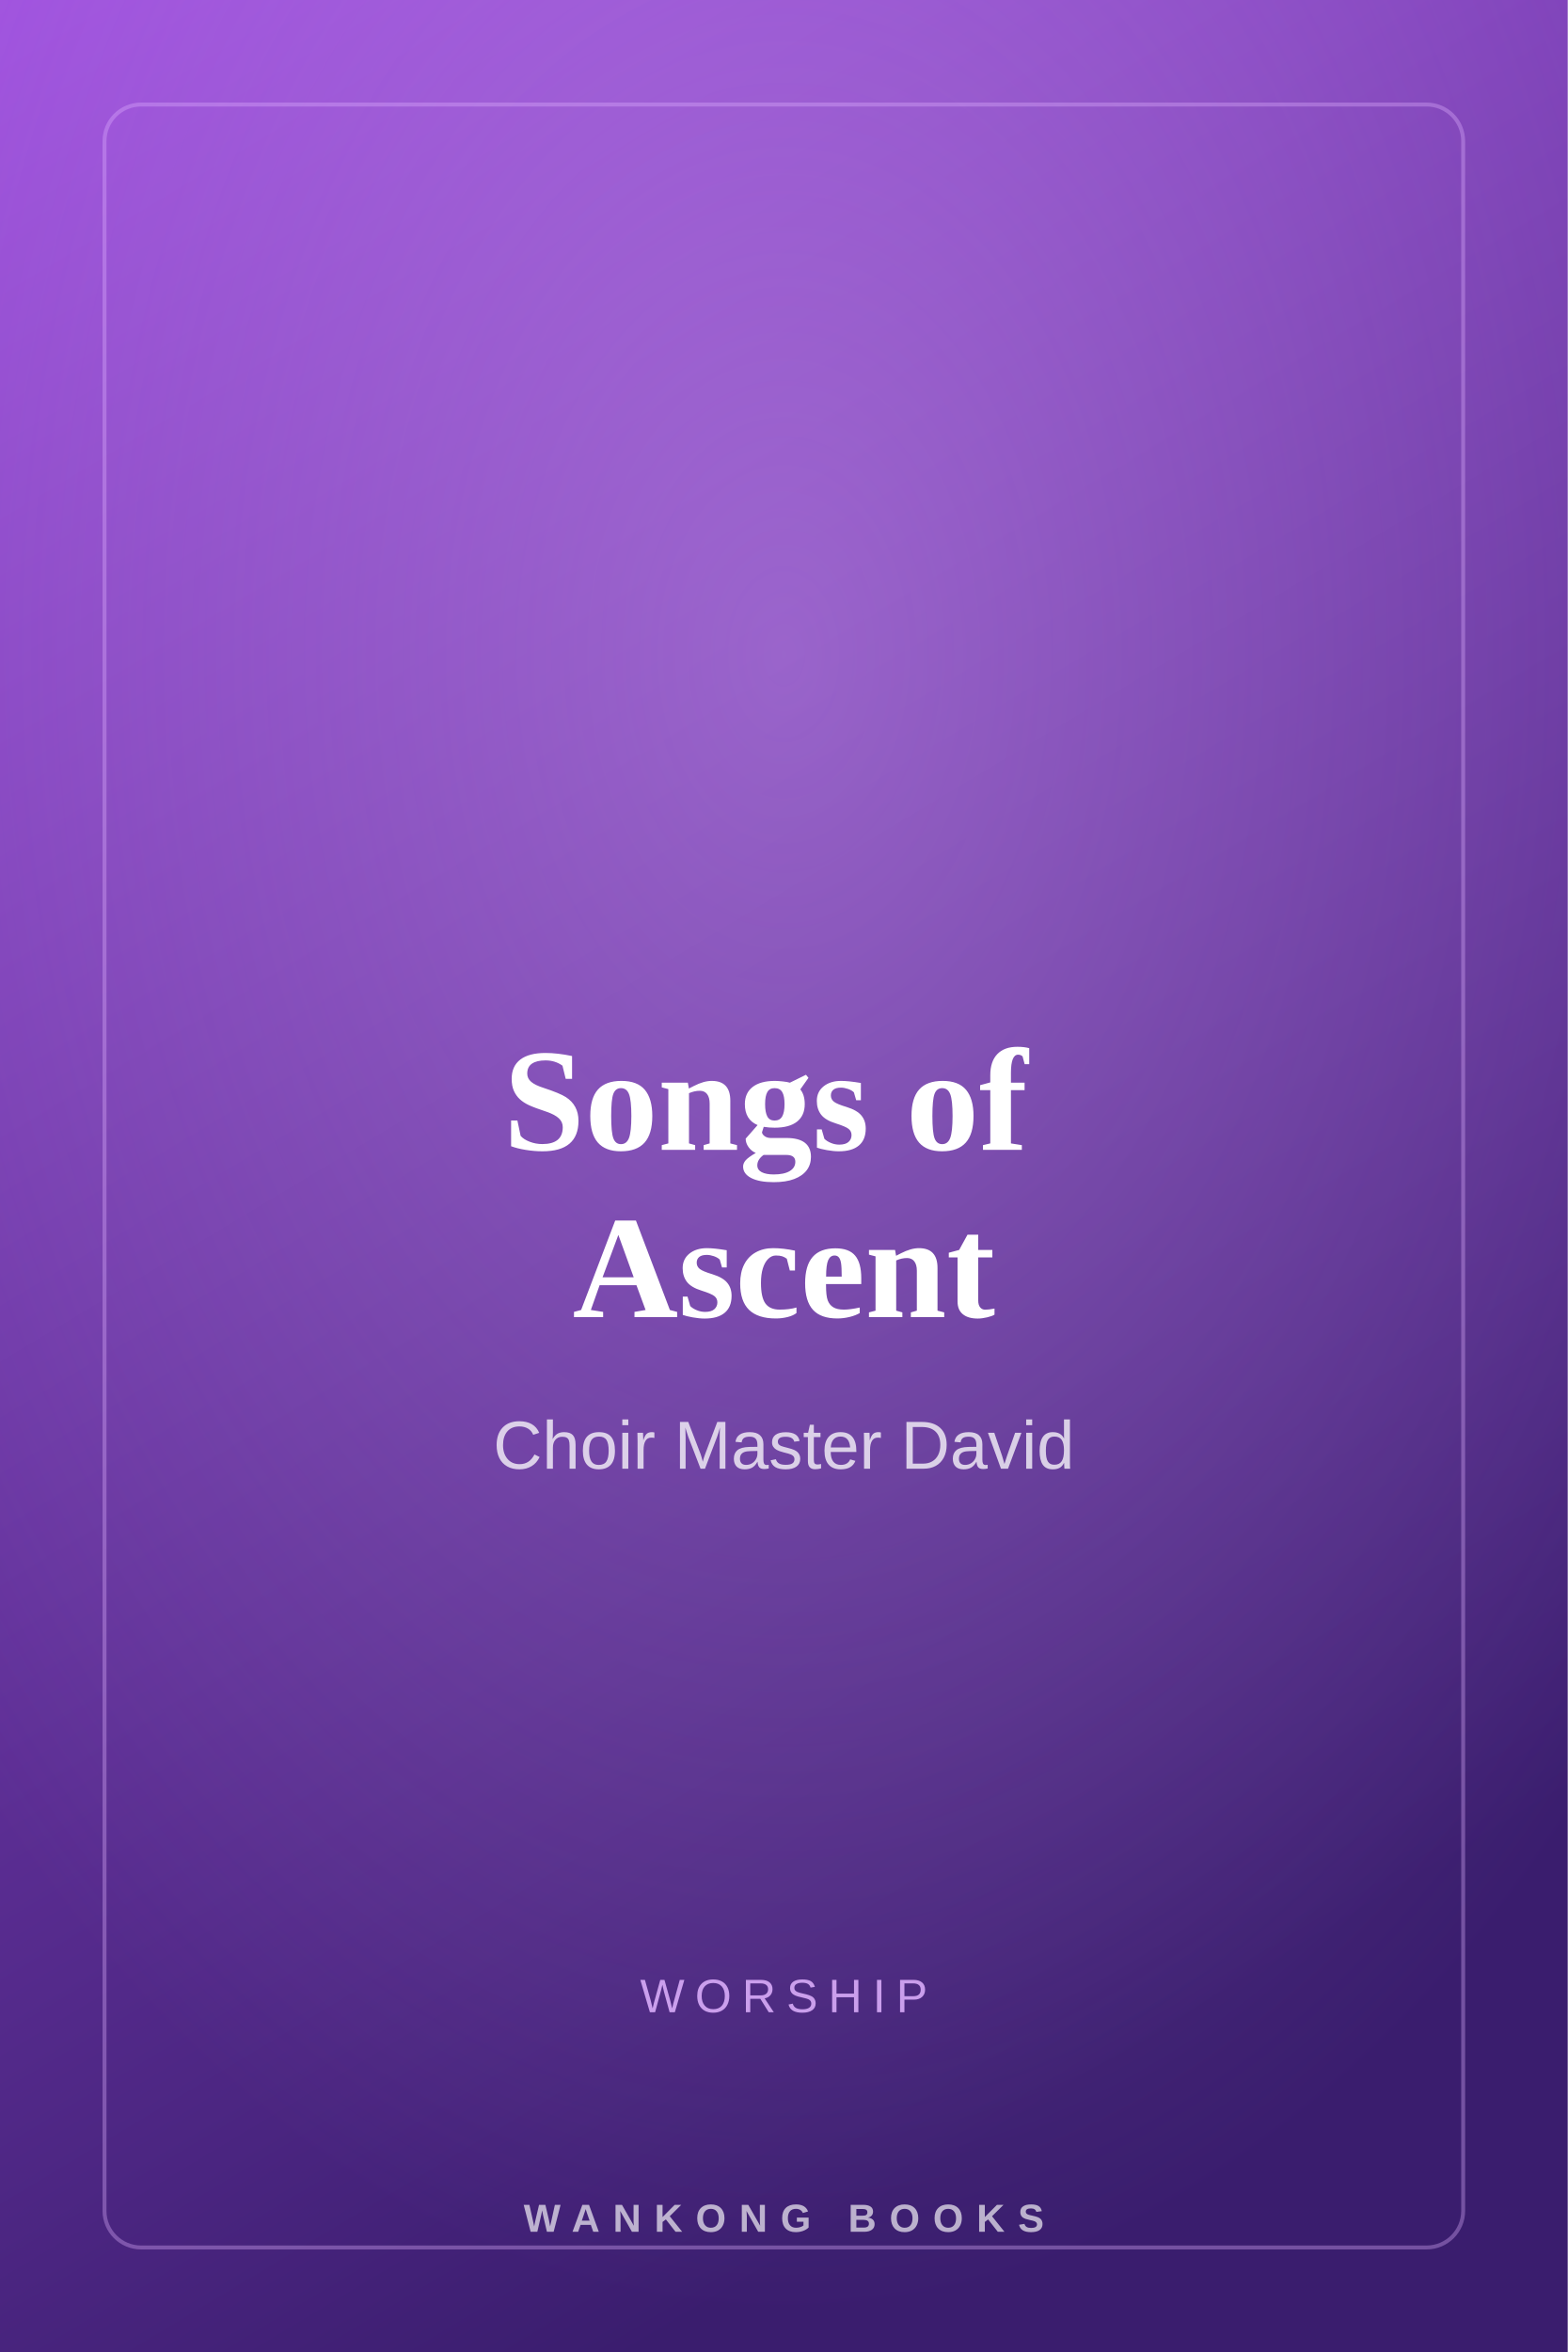
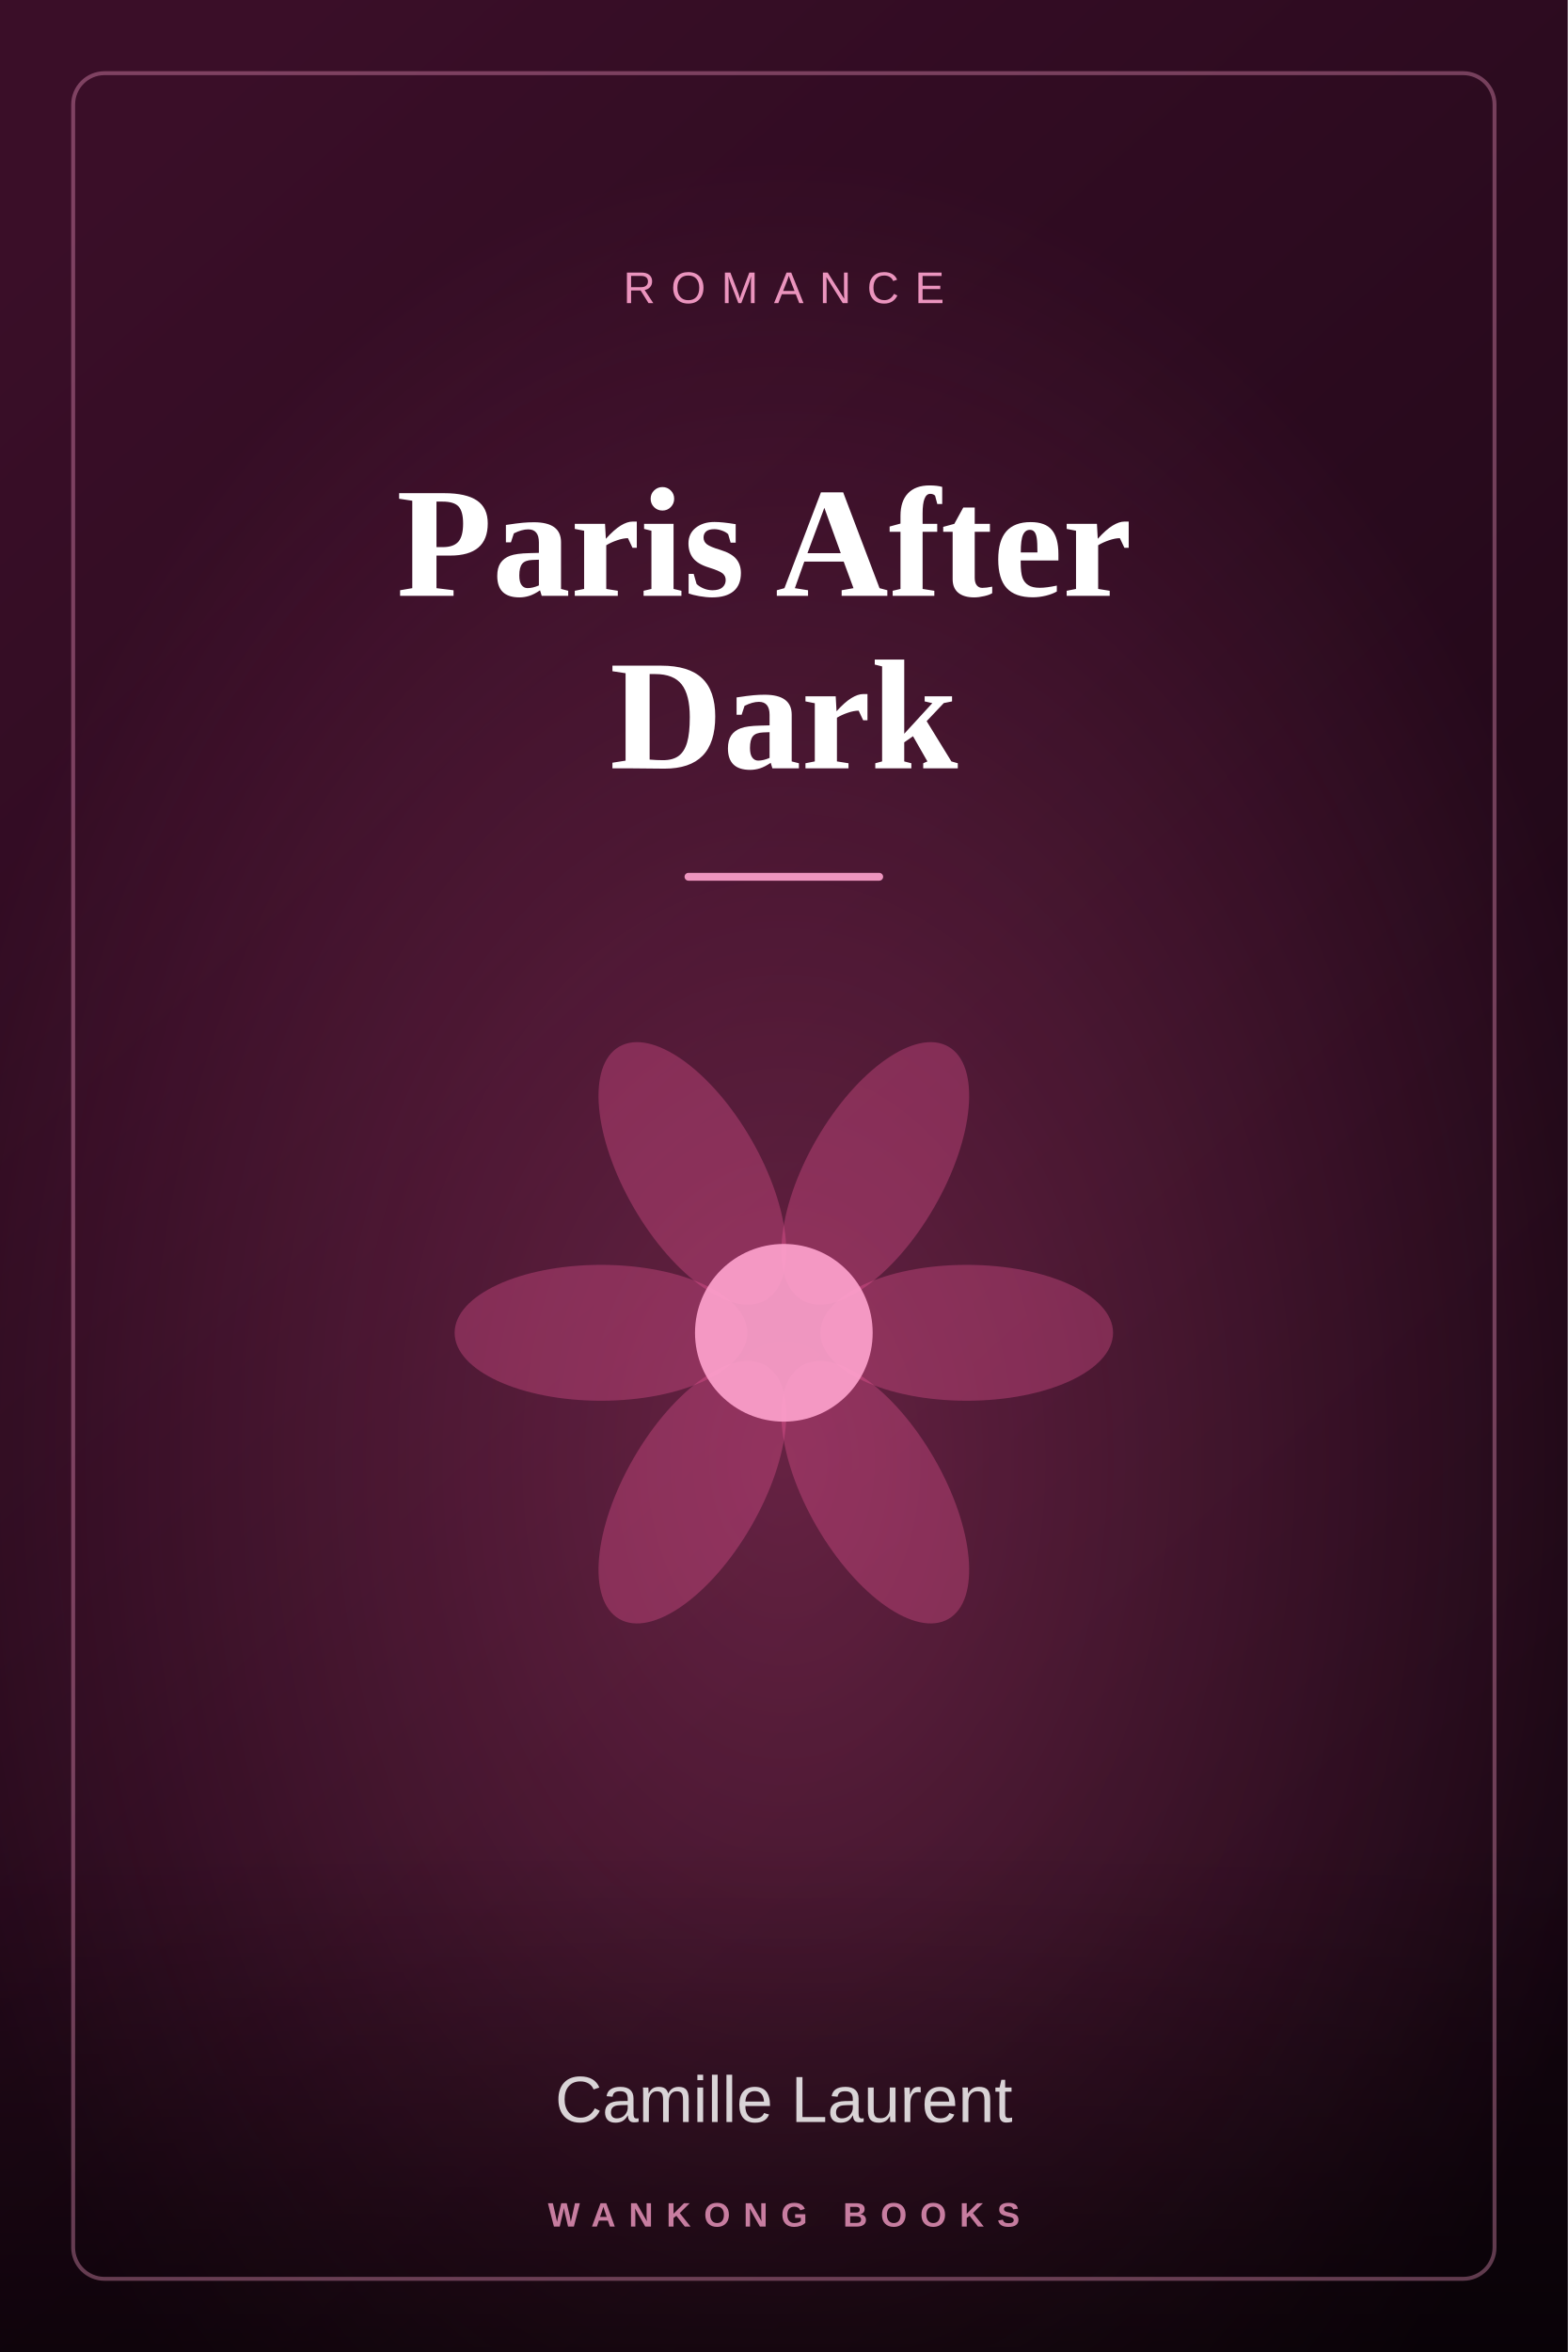
<svg xmlns="http://www.w3.org/2000/svg" width="600" height="900" viewBox="0 0 600 900" font-family="Georgia, 'Times New Roman', serif">
  <defs>
-     <linearGradient id="g" x1="0" y1="0" x2="0.4" y2="1">
-       <stop offset="0" stop-color="#9D4EDD" />
-       <stop offset="1" stop-color="#3A1D6E" />
+     <linearGradient id="g" x1="0.2" y1="0" x2="0.8" y2="1">
+       <stop offset="0" stop-color="#3A0E28" />
+       <stop offset="1" stop-color="#140510" />
    </linearGradient>
-     <radialGradient id="glow" cx="0.5" cy="0.28" r="0.7">
-       <stop offset="0" stop-color="#E0B3FF" stop-opacity="0.35" />
-       <stop offset="1" stop-color="#E0B3FF" stop-opacity="0" />
+     <radialGradient id="glow" cx="0.5" cy="0.62" r="0.55">
+       <stop offset="0" stop-color="#FF5DA2" stop-opacity="0.30" />
+       <stop offset="1" stop-color="#FF5DA2" stop-opacity="0" />
    </radialGradient>
+     <linearGradient id="vig" x1="0" y1="0" x2="0" y2="1">
+       <stop offset="0" stop-color="#000" stop-opacity="0.0" />
+       <stop offset="0.78" stop-color="#000" stop-opacity="0.0" />
+       <stop offset="1" stop-color="#000" stop-opacity="0.55" />
+     </linearGradient>
  </defs>
  <rect width="600" height="900" fill="url(#g)" />
  <rect width="600" height="900" fill="url(#glow)" />
-   <rect x="40" y="40" width="520" height="820" rx="14" fill="none" stroke="#E0B3FF" stroke-width="1.5" opacity="0.35" />
-   <text x="300.0" y="770" fill="#E0B3FF" font-size="18" letter-spacing="4" text-anchor="middle" font-family="Arial, sans-serif" opacity="0.85">WORSHIP</text>
-   <text x="300.0" y="440" fill="#ffffff" font-size="56" font-weight="bold" text-anchor="middle" style="paint-order:stroke">
-     <tspan x="300.0" dy="0">Songs of</tspan>
-     <tspan x="300.0" dy="64">Ascent</tspan>
+   <ellipse cx="370" cy="510" rx="56" ry="26" fill="#FF5DA2" opacity="0.30" transform="rotate(0 370 510)" />
+   <ellipse cx="335" cy="571" rx="56" ry="26" fill="#FF5DA2" opacity="0.30" transform="rotate(60 335 571)" />
+   <ellipse cx="265" cy="571" rx="56" ry="26" fill="#FF5DA2" opacity="0.30" transform="rotate(120 265 571)" />
+   <ellipse cx="230" cy="510" rx="56" ry="26" fill="#FF5DA2" opacity="0.30" transform="rotate(180 230 510)" />
+   <ellipse cx="265" cy="449" rx="56" ry="26" fill="#FF5DA2" opacity="0.30" transform="rotate(240 265 449)" />
+   <ellipse cx="335" cy="449" rx="56" ry="26" fill="#FF5DA2" opacity="0.30" transform="rotate(300 335 449)" />
+   <circle cx="300" cy="510" r="34" fill="#FFA3CE" opacity="0.9" />
+   <rect width="600" height="900" fill="url(#vig)" />
+   <rect x="28" y="28" width="544" height="844" rx="12" fill="none" stroke="#FFA3CE" stroke-width="1.5" opacity="0.35" />
+   <text x="300" y="116" fill="#FFA3CE" font-size="17" letter-spacing="6" text-anchor="middle" font-family="Arial, sans-serif" opacity="0.9">ROMANCE</text>
+   <text x="300" y="228" fill="#ffffff" font-size="60" font-weight="bold" text-anchor="middle" style="paint-order:stroke">
+     <tspan x="300" dy="0">Paris After</tspan>
+     <tspan x="300" dy="66">Dark</tspan>
  </text>
-   <text x="300.0" y="562" fill="#ffffff" font-size="26" text-anchor="middle" opacity="0.75" font-family="Arial, sans-serif">Choir Master David</text>
-   <text x="300.0" y="854" fill="#ffffff" font-size="15" letter-spacing="5" text-anchor="middle" font-family="Arial, sans-serif" font-weight="bold" opacity="0.65">WANKONG BOOKS</text>
+   <rect x="262" y="334" width="76" height="3" rx="1.5" fill="#FFA3CE" opacity="0.9" />
+   <text x="300" y="812" fill="#ffffff" font-size="25" text-anchor="middle" opacity="0.82" font-family="Arial, sans-serif">Camille Laurent</text>
+   <text x="300" y="852" fill="#FFA3CE" font-size="13" letter-spacing="5" text-anchor="middle" font-family="Arial, sans-serif" font-weight="bold" opacity="0.75">WANKONG BOOKS</text>
</svg>
